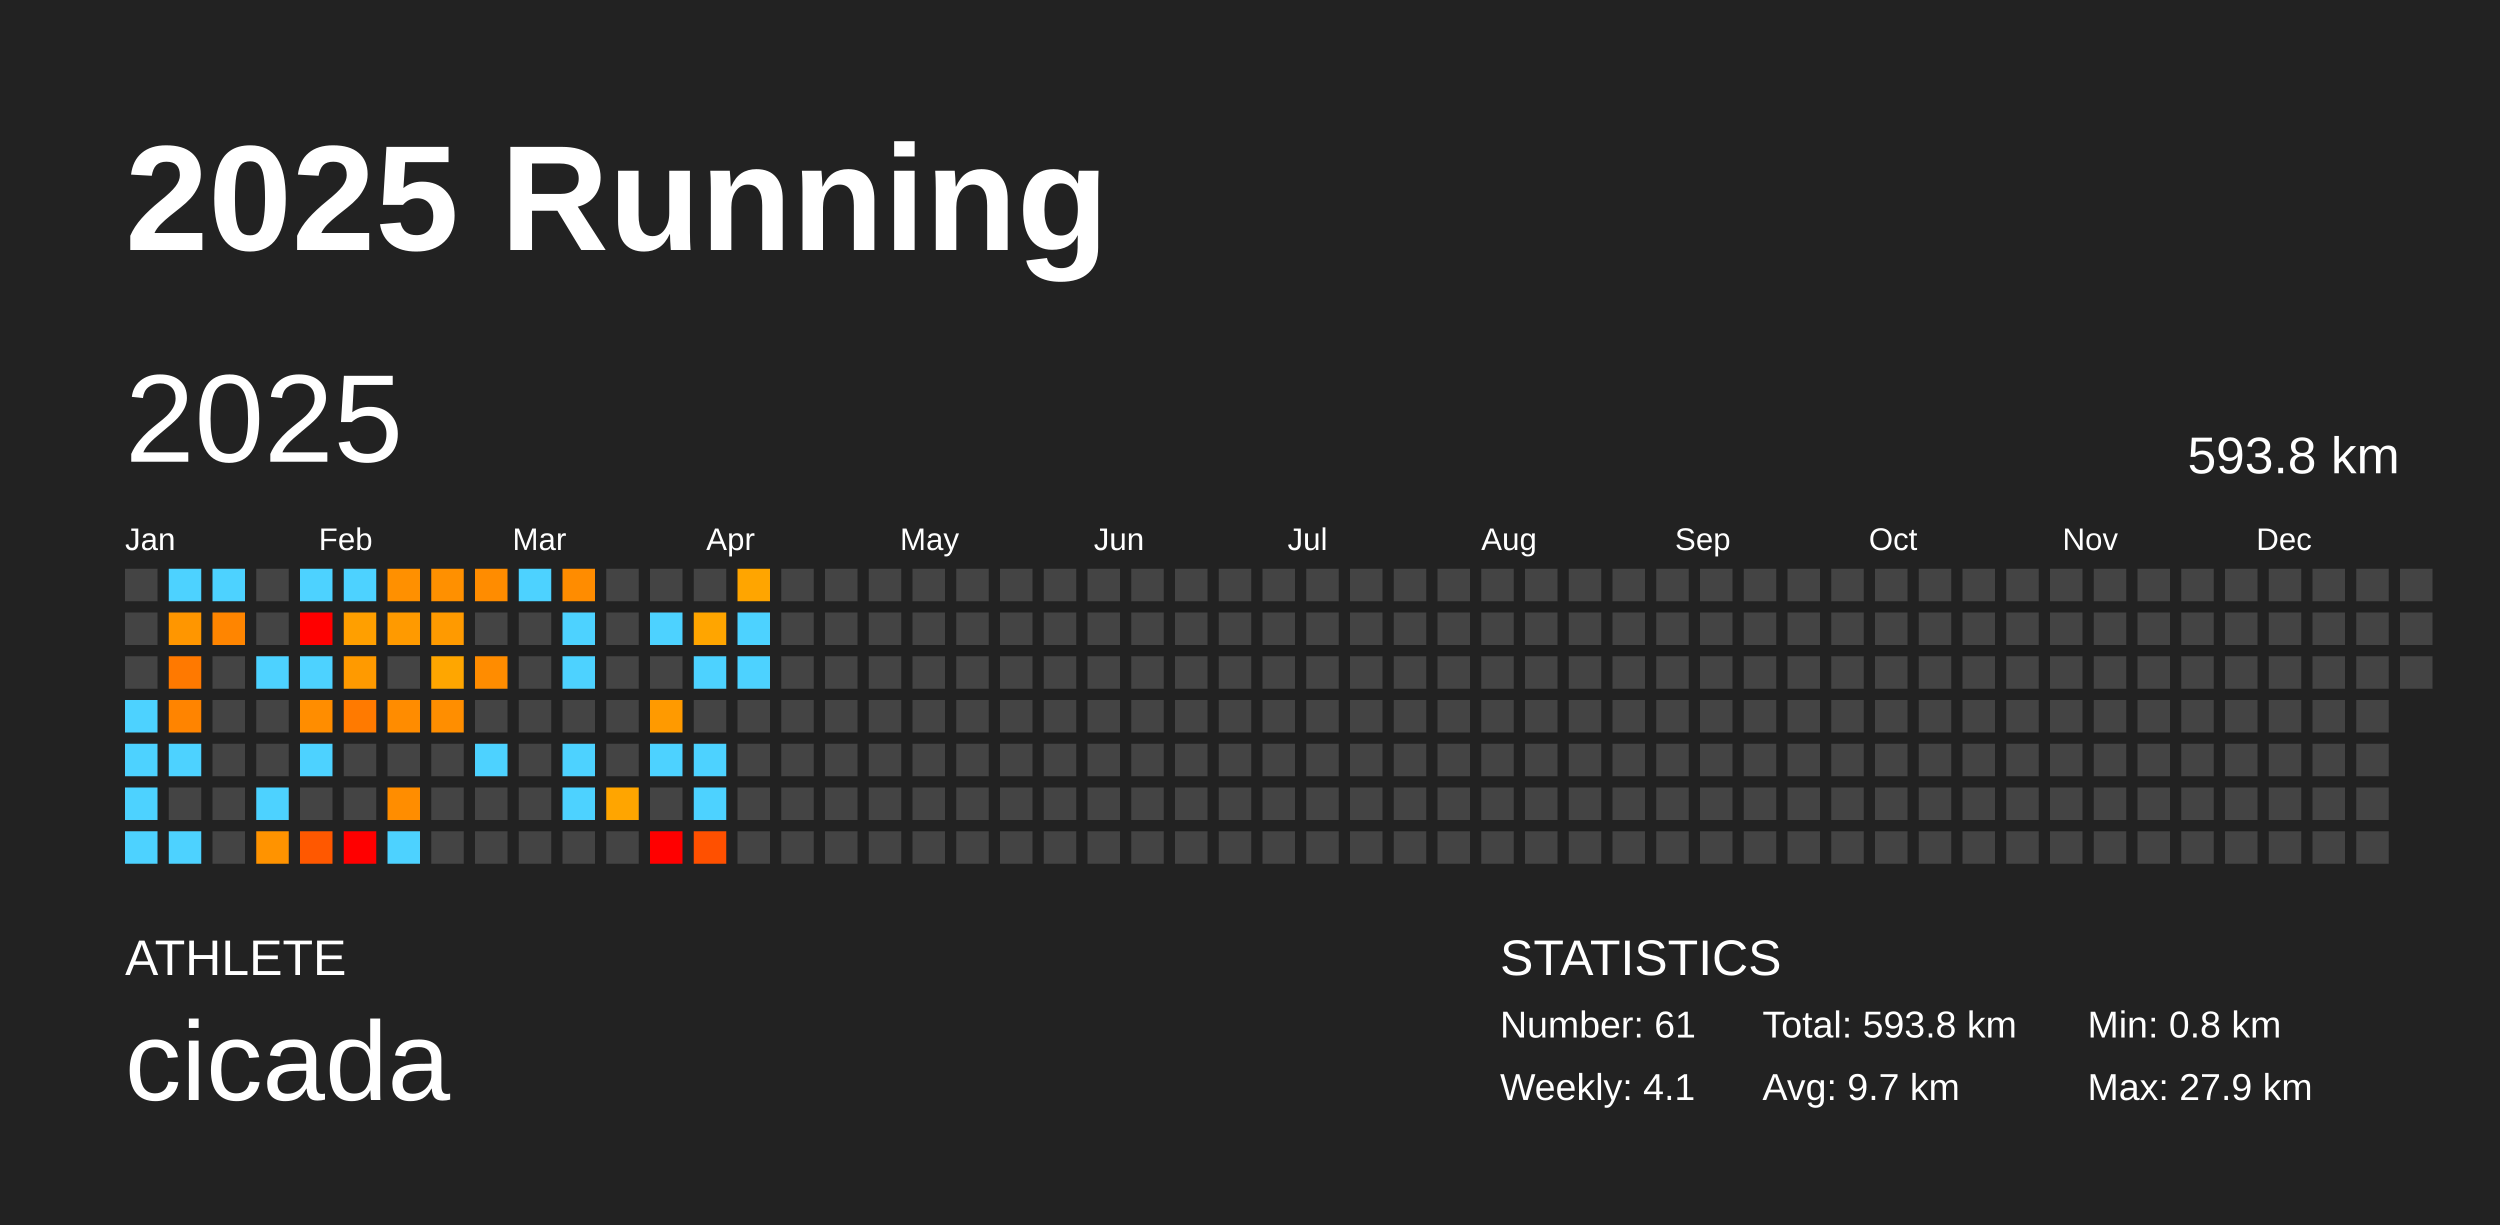
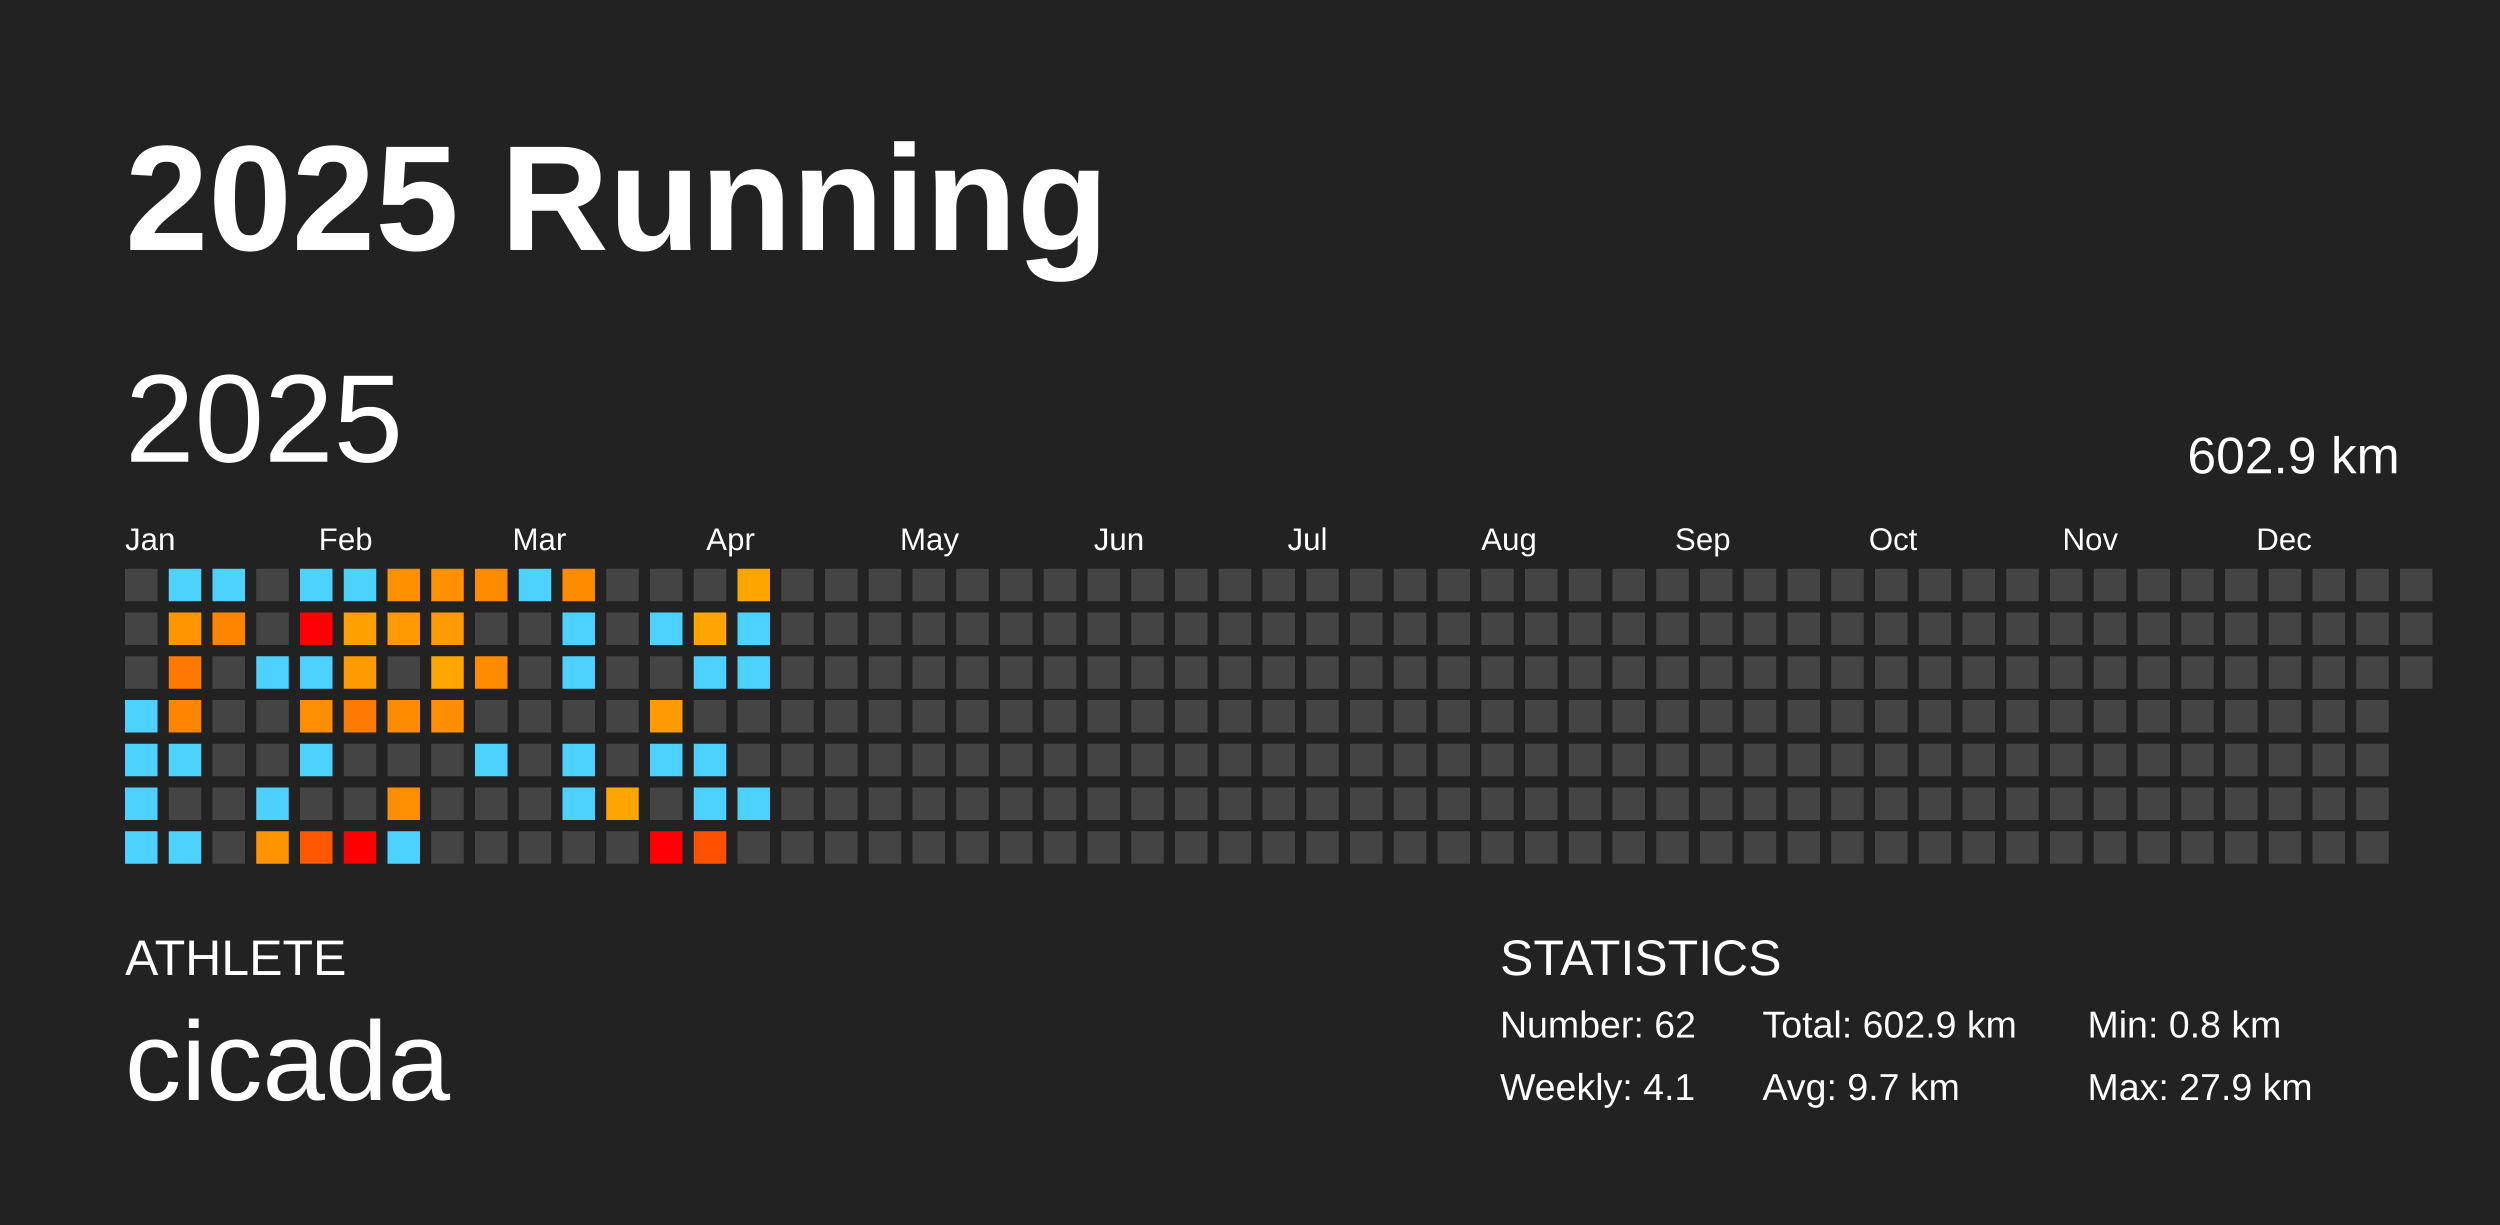
<svg xmlns="http://www.w3.org/2000/svg" baseProfile="full" height="98mm" version="1.1" viewBox="0,0,200,98" width="200mm">
  <defs />
  <rect fill="#222222" height="98" width="200" x="0" y="0" />
  <text fill="#FFFFFF" style="font-size:12px; font-family:Arial; font-weight:bold;" x="10" y="20">2025 Running</text>
  <text fill="#FFFFFF" style="font-size:4px; font-family:Arial" x="10" y="78">ATHLETE</text>
  <text fill="#FFFFFF" style="font-size:9px; font-family:Arial" x="10" y="88">cicada</text>
  <text fill="#FFFFFF" style="font-size:4px; font-family:Arial" x="120" y="78">STATISTICS</text>
-   <text fill="#FFFFFF" style="font-size:3px; font-family:Arial" x="120" y="83">Number: 61</text>
+   <text fill="#FFFFFF" style="font-size:3px; font-family:Arial" x="120" y="83">Number: 62</text>
  <text fill="#FFFFFF" style="font-size:3px; font-family:Arial" x="120" y="88">Weekly: 4.1</text>
-   <text fill="#FFFFFF" style="font-size:3px; font-family:Arial" x="141" y="83">Total: 593.8 km</text>
+   <text fill="#FFFFFF" style="font-size:3px; font-family:Arial" x="141" y="83">Total: 602.9 km</text>
  <text fill="#FFFFFF" style="font-size:3px; font-family:Arial" x="141" y="88">Avg: 9.7 km</text>
  <text fill="#FFFFFF" style="font-size:3px; font-family:Arial" x="167" y="83">Min: 0.8 km</text>
  <text fill="#FFFFFF" style="font-size:3px; font-family:Arial" x="167" y="88">Max: 27.9 km</text>
  <text dominant-baseline="hanging" fill="#FFFFFF" style="font-size:10.0px; font-family:Arial;" x="10" y="30">2025</text>
-   <text dominant-baseline="hanging" fill="#FFFFFF" style="font-size:4.125px; font-family:Arial;" x="175" y="35">593.8 km</text>
+   <text dominant-baseline="hanging" fill="#FFFFFF" style="font-size:4.125px; font-family:Arial;" x="175" y="35">602.9 km</text>
  <text fill="#FFFFFF" style="font-size:2.5px; font-family:Arial" x="10.0" y="44">Jan</text>
  <text fill="#FFFFFF" style="font-size:2.5px; font-family:Arial" x="25.5" y="44">Feb</text>
  <text fill="#FFFFFF" style="font-size:2.5px; font-family:Arial" x="41.0" y="44">Mar</text>
  <text fill="#FFFFFF" style="font-size:2.5px; font-family:Arial" x="56.5" y="44">Apr</text>
  <text fill="#FFFFFF" style="font-size:2.5px; font-family:Arial" x="72.0" y="44">May</text>
  <text fill="#FFFFFF" style="font-size:2.5px; font-family:Arial" x="87.5" y="44">Jun</text>
  <text fill="#FFFFFF" style="font-size:2.5px; font-family:Arial" x="103.0" y="44">Jul</text>
  <text fill="#FFFFFF" style="font-size:2.5px; font-family:Arial" x="118.5" y="44">Aug</text>
  <text fill="#FFFFFF" style="font-size:2.5px; font-family:Arial" x="134.0" y="44">Sep</text>
  <text fill="#FFFFFF" style="font-size:2.5px; font-family:Arial" x="149.5" y="44">Oct</text>
  <text fill="#FFFFFF" style="font-size:2.5px; font-family:Arial" x="165.0" y="44">Nov</text>
  <text fill="#FFFFFF" style="font-size:2.5px; font-family:Arial" x="180.5" y="44">Dec</text>
  <rect fill="#444444" height="2.6" width="2.6" x="10.0" y="45.5" />
  <rect fill="#444444" height="2.6" width="2.6" x="10.0" y="49.0" />
  <rect fill="#444444" height="2.6" width="2.6" x="10.0" y="52.5" />
  <rect fill="#4dd2ff" height="2.6" width="2.6" x="10.0" y="56.0" />
  <rect fill="#4dd2ff" height="2.6" width="2.6" x="10.0" y="59.5" />
  <rect fill="#4dd2ff" height="2.6" width="2.6" x="10.0" y="63.0" />
  <rect fill="#4dd2ff" height="2.6" width="2.6" x="10.0" y="66.5" />
  <rect fill="#4dd2ff" height="2.6" width="2.6" x="13.5" y="45.5" />
  <rect fill="#ff9600" height="2.6" width="2.6" x="13.5" y="49.0" />
  <rect fill="#ff7900" height="2.6" width="2.6" x="13.5" y="52.5" />
  <rect fill="#ff8400" height="2.6" width="2.6" x="13.5" y="56.0" />
  <rect fill="#4dd2ff" height="2.6" width="2.6" x="13.5" y="59.5" />
  <rect fill="#444444" height="2.6" width="2.6" x="13.5" y="63.0" />
  <rect fill="#4dd2ff" height="2.6" width="2.6" x="13.5" y="66.5" />
  <rect fill="#4dd2ff" height="2.6" width="2.6" x="17.0" y="45.5" />
  <rect fill="#ff8500" height="2.6" width="2.6" x="17.0" y="49.0" />
  <rect fill="#444444" height="2.6" width="2.6" x="17.0" y="52.5" />
  <rect fill="#444444" height="2.6" width="2.6" x="17.0" y="56.0" />
  <rect fill="#444444" height="2.6" width="2.6" x="17.0" y="59.5" />
  <rect fill="#444444" height="2.6" width="2.6" x="17.0" y="63.0" />
  <rect fill="#444444" height="2.6" width="2.6" x="17.0" y="66.5" />
  <rect fill="#444444" height="2.6" width="2.6" x="20.5" y="45.5" />
  <rect fill="#444444" height="2.6" width="2.6" x="20.5" y="49.0" />
  <rect fill="#4dd2ff" height="2.6" width="2.6" x="20.5" y="52.5" />
  <rect fill="#444444" height="2.6" width="2.6" x="20.5" y="56.0" />
  <rect fill="#444444" height="2.6" width="2.6" x="20.5" y="59.5" />
  <rect fill="#4dd2ff" height="2.6" width="2.6" x="20.5" y="63.0" />
  <rect fill="#ff9300" height="2.6" width="2.6" x="20.5" y="66.5" />
  <rect fill="#4dd2ff" height="2.6" width="2.6" x="24.0" y="45.5" />
  <rect fill="red" height="2.6" width="2.6" x="24.0" y="49.0" />
  <rect fill="#4dd2ff" height="2.6" width="2.6" x="24.0" y="52.5" />
  <rect fill="#ff8d00" height="2.6" width="2.6" x="24.0" y="56.0" />
  <rect fill="#4dd2ff" height="2.6" width="2.6" x="24.0" y="59.5" />
  <rect fill="#444444" height="2.6" width="2.6" x="24.0" y="63.0" />
  <rect fill="#ff5800" height="2.6" width="2.6" x="24.0" y="66.5" />
  <rect fill="#4dd2ff" height="2.6" width="2.6" x="27.5" y="45.5" />
  <rect fill="#ff9f00" height="2.6" width="2.6" x="27.5" y="49.0" />
  <rect fill="#ff9a00" height="2.6" width="2.6" x="27.5" y="52.5" />
  <rect fill="#ff7a00" height="2.6" width="2.6" x="27.5" y="56.0" />
  <rect fill="#444444" height="2.6" width="2.6" x="27.5" y="59.5" />
  <rect fill="#444444" height="2.6" width="2.6" x="27.5" y="63.0" />
  <rect fill="red" height="2.6" width="2.6" x="27.5" y="66.5" />
  <rect fill="#ff9000" height="2.6" width="2.6" x="31.0" y="45.5" />
  <rect fill="#ff9a00" height="2.6" width="2.6" x="31.0" y="49.0" />
  <rect fill="#444444" height="2.6" width="2.6" x="31.0" y="52.5" />
  <rect fill="#ff8c00" height="2.6" width="2.6" x="31.0" y="56.0" />
  <rect fill="#444444" height="2.6" width="2.6" x="31.0" y="59.5" />
  <rect fill="#ff8d00" height="2.6" width="2.6" x="31.0" y="63.0" />
  <rect fill="#4dd2ff" height="2.6" width="2.6" x="31.0" y="66.5" />
  <rect fill="#ff9000" height="2.6" width="2.6" x="34.5" y="45.5" />
  <rect fill="#ff9a00" height="2.6" width="2.6" x="34.5" y="49.0" />
  <rect fill="#ffa600" height="2.6" width="2.6" x="34.5" y="52.5" />
  <rect fill="#ff8e00" height="2.6" width="2.6" x="34.5" y="56.0" />
  <rect fill="#444444" height="2.6" width="2.6" x="34.5" y="59.5" />
  <rect fill="#444444" height="2.6" width="2.6" x="34.5" y="63.0" />
  <rect fill="#444444" height="2.6" width="2.6" x="34.5" y="66.5" />
  <rect fill="#ff8c00" height="2.6" width="2.6" x="38.0" y="45.5" />
  <rect fill="#444444" height="2.6" width="2.6" x="38.0" y="49.0" />
  <rect fill="#ff8c00" height="2.6" width="2.6" x="38.0" y="52.5" />
  <rect fill="#444444" height="2.6" width="2.6" x="38.0" y="56.0" />
  <rect fill="#4dd2ff" height="2.6" width="2.6" x="38.0" y="59.5" />
  <rect fill="#444444" height="2.6" width="2.6" x="38.0" y="63.0" />
  <rect fill="#444444" height="2.6" width="2.6" x="38.0" y="66.5" />
  <rect fill="#4dd2ff" height="2.6" width="2.6" x="41.5" y="45.5" />
  <rect fill="#444444" height="2.6" width="2.6" x="41.5" y="49.0" />
  <rect fill="#444444" height="2.6" width="2.6" x="41.5" y="52.5" />
  <rect fill="#444444" height="2.6" width="2.6" x="41.5" y="56.0" />
  <rect fill="#444444" height="2.6" width="2.6" x="41.5" y="59.5" />
  <rect fill="#444444" height="2.6" width="2.6" x="41.5" y="63.0" />
  <rect fill="#444444" height="2.6" width="2.6" x="41.5" y="66.5" />
  <rect fill="#ff8c00" height="2.6" width="2.6" x="45.0" y="45.5" />
  <rect fill="#4dd2ff" height="2.6" width="2.6" x="45.0" y="49.0" />
  <rect fill="#4dd2ff" height="2.6" width="2.6" x="45.0" y="52.5" />
  <rect fill="#444444" height="2.6" width="2.6" x="45.0" y="56.0" />
  <rect fill="#4dd2ff" height="2.6" width="2.6" x="45.0" y="59.5" />
  <rect fill="#4dd2ff" height="2.6" width="2.6" x="45.0" y="63.0" />
  <rect fill="#444444" height="2.6" width="2.6" x="45.0" y="66.5" />
  <rect fill="#444444" height="2.6" width="2.6" x="48.5" y="45.5" />
  <rect fill="#444444" height="2.6" width="2.6" x="48.5" y="49.0" />
  <rect fill="#444444" height="2.6" width="2.6" x="48.5" y="52.5" />
  <rect fill="#444444" height="2.6" width="2.6" x="48.5" y="56.0" />
  <rect fill="#444444" height="2.6" width="2.6" x="48.5" y="59.5" />
  <rect fill="#ffa500" height="2.6" width="2.6" x="48.5" y="63.0" />
  <rect fill="#444444" height="2.6" width="2.6" x="48.5" y="66.5" />
  <rect fill="#444444" height="2.6" width="2.6" x="52.0" y="45.5" />
  <rect fill="#4dd2ff" height="2.6" width="2.6" x="52.0" y="49.0" />
  <rect fill="#444444" height="2.6" width="2.6" x="52.0" y="52.5" />
  <rect fill="#ff9a00" height="2.6" width="2.6" x="52.0" y="56.0" />
  <rect fill="#4dd2ff" height="2.6" width="2.6" x="52.0" y="59.5" />
  <rect fill="#444444" height="2.6" width="2.6" x="52.0" y="63.0" />
  <rect fill="red" height="2.6" width="2.6" x="52.0" y="66.5" />
  <rect fill="#444444" height="2.6" width="2.6" x="55.5" y="45.5" />
  <rect fill="#ffa500" height="2.6" width="2.6" x="55.5" y="49.0" />
  <rect fill="#4dd2ff" height="2.6" width="2.6" x="55.5" y="52.5" />
  <rect fill="#444444" height="2.6" width="2.6" x="55.5" y="56.0" />
  <rect fill="#4dd2ff" height="2.6" width="2.6" x="55.5" y="59.5" />
  <rect fill="#4dd2ff" height="2.6" width="2.6" x="55.5" y="63.0" />
  <rect fill="#ff5000" height="2.6" width="2.6" x="55.5" y="66.5" />
  <rect fill="#ffa500" height="2.6" width="2.6" x="59.0" y="45.5" />
  <rect fill="#4dd2ff" height="2.6" width="2.6" x="59.0" y="49.0" />
  <rect fill="#4dd2ff" height="2.6" width="2.6" x="59.0" y="52.5" />
  <rect fill="#444444" height="2.6" width="2.6" x="59.0" y="56.0" />
  <rect fill="#444444" height="2.6" width="2.6" x="59.0" y="59.5" />
-   <rect fill="#444444" height="2.6" width="2.6" x="59.0" y="63.0" />
+   <rect fill="#4dd2ff" height="2.6" width="2.6" x="59.0" y="63.0" />
  <rect fill="#444444" height="2.6" width="2.6" x="59.0" y="66.5" />
  <rect fill="#444444" height="2.6" width="2.6" x="62.5" y="45.5" />
  <rect fill="#444444" height="2.6" width="2.6" x="62.5" y="49.0" />
  <rect fill="#444444" height="2.6" width="2.6" x="62.5" y="52.5" />
  <rect fill="#444444" height="2.6" width="2.6" x="62.5" y="56.0" />
  <rect fill="#444444" height="2.6" width="2.6" x="62.5" y="59.5" />
  <rect fill="#444444" height="2.6" width="2.6" x="62.5" y="63.0" />
  <rect fill="#444444" height="2.6" width="2.6" x="62.5" y="66.5" />
  <rect fill="#444444" height="2.6" width="2.6" x="66.0" y="45.5" />
  <rect fill="#444444" height="2.6" width="2.6" x="66.0" y="49.0" />
  <rect fill="#444444" height="2.6" width="2.6" x="66.0" y="52.5" />
  <rect fill="#444444" height="2.6" width="2.6" x="66.0" y="56.0" />
  <rect fill="#444444" height="2.6" width="2.6" x="66.0" y="59.5" />
  <rect fill="#444444" height="2.6" width="2.6" x="66.0" y="63.0" />
  <rect fill="#444444" height="2.6" width="2.6" x="66.0" y="66.5" />
  <rect fill="#444444" height="2.6" width="2.6" x="69.5" y="45.5" />
  <rect fill="#444444" height="2.6" width="2.6" x="69.5" y="49.0" />
  <rect fill="#444444" height="2.6" width="2.6" x="69.5" y="52.5" />
  <rect fill="#444444" height="2.6" width="2.6" x="69.5" y="56.0" />
  <rect fill="#444444" height="2.6" width="2.6" x="69.5" y="59.5" />
  <rect fill="#444444" height="2.6" width="2.6" x="69.5" y="63.0" />
  <rect fill="#444444" height="2.6" width="2.6" x="69.5" y="66.5" />
  <rect fill="#444444" height="2.6" width="2.6" x="73.0" y="45.5" />
  <rect fill="#444444" height="2.6" width="2.6" x="73.0" y="49.0" />
  <rect fill="#444444" height="2.6" width="2.6" x="73.0" y="52.5" />
  <rect fill="#444444" height="2.6" width="2.6" x="73.0" y="56.0" />
  <rect fill="#444444" height="2.6" width="2.6" x="73.0" y="59.5" />
  <rect fill="#444444" height="2.6" width="2.6" x="73.0" y="63.0" />
  <rect fill="#444444" height="2.6" width="2.6" x="73.0" y="66.5" />
  <rect fill="#444444" height="2.6" width="2.6" x="76.5" y="45.5" />
  <rect fill="#444444" height="2.6" width="2.6" x="76.5" y="49.0" />
  <rect fill="#444444" height="2.6" width="2.6" x="76.5" y="52.5" />
  <rect fill="#444444" height="2.6" width="2.6" x="76.5" y="56.0" />
  <rect fill="#444444" height="2.6" width="2.6" x="76.5" y="59.5" />
  <rect fill="#444444" height="2.6" width="2.6" x="76.5" y="63.0" />
  <rect fill="#444444" height="2.6" width="2.6" x="76.5" y="66.5" />
  <rect fill="#444444" height="2.6" width="2.6" x="80.0" y="45.5" />
  <rect fill="#444444" height="2.6" width="2.6" x="80.0" y="49.0" />
  <rect fill="#444444" height="2.6" width="2.6" x="80.0" y="52.5" />
  <rect fill="#444444" height="2.6" width="2.6" x="80.0" y="56.0" />
  <rect fill="#444444" height="2.6" width="2.6" x="80.0" y="59.5" />
  <rect fill="#444444" height="2.6" width="2.6" x="80.0" y="63.0" />
  <rect fill="#444444" height="2.6" width="2.6" x="80.0" y="66.5" />
  <rect fill="#444444" height="2.6" width="2.6" x="83.5" y="45.5" />
  <rect fill="#444444" height="2.6" width="2.6" x="83.5" y="49.0" />
  <rect fill="#444444" height="2.6" width="2.6" x="83.5" y="52.5" />
  <rect fill="#444444" height="2.6" width="2.6" x="83.5" y="56.0" />
  <rect fill="#444444" height="2.6" width="2.6" x="83.5" y="59.5" />
  <rect fill="#444444" height="2.6" width="2.6" x="83.5" y="63.0" />
  <rect fill="#444444" height="2.6" width="2.6" x="83.5" y="66.5" />
  <rect fill="#444444" height="2.6" width="2.6" x="87.0" y="45.5" />
  <rect fill="#444444" height="2.6" width="2.6" x="87.0" y="49.0" />
  <rect fill="#444444" height="2.6" width="2.6" x="87.0" y="52.5" />
  <rect fill="#444444" height="2.6" width="2.6" x="87.0" y="56.0" />
  <rect fill="#444444" height="2.6" width="2.6" x="87.0" y="59.5" />
  <rect fill="#444444" height="2.6" width="2.6" x="87.0" y="63.0" />
  <rect fill="#444444" height="2.6" width="2.6" x="87.0" y="66.5" />
  <rect fill="#444444" height="2.6" width="2.6" x="90.5" y="45.5" />
  <rect fill="#444444" height="2.6" width="2.6" x="90.5" y="49.0" />
  <rect fill="#444444" height="2.6" width="2.6" x="90.5" y="52.5" />
  <rect fill="#444444" height="2.6" width="2.6" x="90.5" y="56.0" />
  <rect fill="#444444" height="2.6" width="2.6" x="90.5" y="59.5" />
  <rect fill="#444444" height="2.6" width="2.6" x="90.5" y="63.0" />
  <rect fill="#444444" height="2.6" width="2.6" x="90.5" y="66.5" />
  <rect fill="#444444" height="2.6" width="2.6" x="94.0" y="45.5" />
  <rect fill="#444444" height="2.6" width="2.6" x="94.0" y="49.0" />
  <rect fill="#444444" height="2.6" width="2.6" x="94.0" y="52.5" />
  <rect fill="#444444" height="2.6" width="2.6" x="94.0" y="56.0" />
  <rect fill="#444444" height="2.6" width="2.6" x="94.0" y="59.5" />
  <rect fill="#444444" height="2.6" width="2.6" x="94.0" y="63.0" />
  <rect fill="#444444" height="2.6" width="2.6" x="94.0" y="66.5" />
  <rect fill="#444444" height="2.6" width="2.6" x="97.5" y="45.5" />
  <rect fill="#444444" height="2.6" width="2.6" x="97.5" y="49.0" />
  <rect fill="#444444" height="2.6" width="2.6" x="97.5" y="52.5" />
  <rect fill="#444444" height="2.6" width="2.6" x="97.5" y="56.0" />
  <rect fill="#444444" height="2.6" width="2.6" x="97.5" y="59.5" />
  <rect fill="#444444" height="2.6" width="2.6" x="97.5" y="63.0" />
  <rect fill="#444444" height="2.6" width="2.6" x="97.5" y="66.5" />
  <rect fill="#444444" height="2.6" width="2.6" x="101.0" y="45.5" />
  <rect fill="#444444" height="2.6" width="2.6" x="101.0" y="49.0" />
  <rect fill="#444444" height="2.6" width="2.6" x="101.0" y="52.5" />
  <rect fill="#444444" height="2.6" width="2.6" x="101.0" y="56.0" />
  <rect fill="#444444" height="2.6" width="2.6" x="101.0" y="59.5" />
  <rect fill="#444444" height="2.6" width="2.6" x="101.0" y="63.0" />
  <rect fill="#444444" height="2.6" width="2.6" x="101.0" y="66.5" />
  <rect fill="#444444" height="2.6" width="2.6" x="104.5" y="45.5" />
  <rect fill="#444444" height="2.6" width="2.6" x="104.5" y="49.0" />
  <rect fill="#444444" height="2.6" width="2.6" x="104.5" y="52.5" />
  <rect fill="#444444" height="2.6" width="2.6" x="104.5" y="56.0" />
  <rect fill="#444444" height="2.6" width="2.6" x="104.5" y="59.5" />
  <rect fill="#444444" height="2.6" width="2.6" x="104.5" y="63.0" />
  <rect fill="#444444" height="2.6" width="2.6" x="104.5" y="66.5" />
  <rect fill="#444444" height="2.6" width="2.6" x="108.0" y="45.5" />
  <rect fill="#444444" height="2.6" width="2.6" x="108.0" y="49.0" />
  <rect fill="#444444" height="2.6" width="2.6" x="108.0" y="52.5" />
  <rect fill="#444444" height="2.6" width="2.6" x="108.0" y="56.0" />
  <rect fill="#444444" height="2.6" width="2.6" x="108.0" y="59.5" />
  <rect fill="#444444" height="2.6" width="2.6" x="108.0" y="63.0" />
  <rect fill="#444444" height="2.6" width="2.6" x="108.0" y="66.5" />
  <rect fill="#444444" height="2.6" width="2.6" x="111.5" y="45.5" />
  <rect fill="#444444" height="2.6" width="2.6" x="111.5" y="49.0" />
  <rect fill="#444444" height="2.6" width="2.6" x="111.5" y="52.5" />
  <rect fill="#444444" height="2.6" width="2.6" x="111.5" y="56.0" />
  <rect fill="#444444" height="2.6" width="2.6" x="111.5" y="59.5" />
  <rect fill="#444444" height="2.6" width="2.6" x="111.5" y="63.0" />
  <rect fill="#444444" height="2.6" width="2.6" x="111.5" y="66.5" />
  <rect fill="#444444" height="2.6" width="2.6" x="115.0" y="45.5" />
  <rect fill="#444444" height="2.6" width="2.6" x="115.0" y="49.0" />
  <rect fill="#444444" height="2.6" width="2.6" x="115.0" y="52.5" />
  <rect fill="#444444" height="2.6" width="2.6" x="115.0" y="56.0" />
  <rect fill="#444444" height="2.6" width="2.6" x="115.0" y="59.5" />
  <rect fill="#444444" height="2.6" width="2.6" x="115.0" y="63.0" />
  <rect fill="#444444" height="2.6" width="2.6" x="115.0" y="66.5" />
  <rect fill="#444444" height="2.6" width="2.6" x="118.5" y="45.5" />
  <rect fill="#444444" height="2.6" width="2.6" x="118.5" y="49.0" />
  <rect fill="#444444" height="2.6" width="2.6" x="118.5" y="52.5" />
  <rect fill="#444444" height="2.6" width="2.6" x="118.5" y="56.0" />
  <rect fill="#444444" height="2.6" width="2.6" x="118.5" y="59.5" />
  <rect fill="#444444" height="2.6" width="2.6" x="118.5" y="63.0" />
  <rect fill="#444444" height="2.6" width="2.6" x="118.5" y="66.5" />
  <rect fill="#444444" height="2.6" width="2.6" x="122.0" y="45.5" />
  <rect fill="#444444" height="2.6" width="2.6" x="122.0" y="49.0" />
  <rect fill="#444444" height="2.6" width="2.6" x="122.0" y="52.5" />
  <rect fill="#444444" height="2.6" width="2.6" x="122.0" y="56.0" />
  <rect fill="#444444" height="2.6" width="2.6" x="122.0" y="59.5" />
  <rect fill="#444444" height="2.6" width="2.6" x="122.0" y="63.0" />
  <rect fill="#444444" height="2.6" width="2.6" x="122.0" y="66.5" />
  <rect fill="#444444" height="2.6" width="2.6" x="125.5" y="45.5" />
  <rect fill="#444444" height="2.6" width="2.6" x="125.5" y="49.0" />
  <rect fill="#444444" height="2.6" width="2.6" x="125.5" y="52.5" />
  <rect fill="#444444" height="2.6" width="2.6" x="125.5" y="56.0" />
  <rect fill="#444444" height="2.6" width="2.6" x="125.5" y="59.5" />
  <rect fill="#444444" height="2.6" width="2.6" x="125.5" y="63.0" />
  <rect fill="#444444" height="2.6" width="2.6" x="125.5" y="66.5" />
  <rect fill="#444444" height="2.6" width="2.6" x="129.0" y="45.5" />
  <rect fill="#444444" height="2.6" width="2.6" x="129.0" y="49.0" />
  <rect fill="#444444" height="2.6" width="2.6" x="129.0" y="52.5" />
  <rect fill="#444444" height="2.6" width="2.6" x="129.0" y="56.0" />
  <rect fill="#444444" height="2.6" width="2.6" x="129.0" y="59.5" />
  <rect fill="#444444" height="2.6" width="2.6" x="129.0" y="63.0" />
  <rect fill="#444444" height="2.6" width="2.6" x="129.0" y="66.5" />
  <rect fill="#444444" height="2.6" width="2.6" x="132.5" y="45.5" />
  <rect fill="#444444" height="2.6" width="2.6" x="132.5" y="49.0" />
  <rect fill="#444444" height="2.6" width="2.6" x="132.5" y="52.5" />
  <rect fill="#444444" height="2.6" width="2.6" x="132.5" y="56.0" />
  <rect fill="#444444" height="2.6" width="2.6" x="132.5" y="59.5" />
  <rect fill="#444444" height="2.6" width="2.6" x="132.5" y="63.0" />
  <rect fill="#444444" height="2.6" width="2.6" x="132.5" y="66.5" />
  <rect fill="#444444" height="2.6" width="2.6" x="136.0" y="45.5" />
  <rect fill="#444444" height="2.6" width="2.6" x="136.0" y="49.0" />
  <rect fill="#444444" height="2.6" width="2.6" x="136.0" y="52.5" />
  <rect fill="#444444" height="2.6" width="2.6" x="136.0" y="56.0" />
  <rect fill="#444444" height="2.6" width="2.6" x="136.0" y="59.5" />
  <rect fill="#444444" height="2.6" width="2.6" x="136.0" y="63.0" />
  <rect fill="#444444" height="2.6" width="2.6" x="136.0" y="66.5" />
  <rect fill="#444444" height="2.6" width="2.6" x="139.5" y="45.5" />
  <rect fill="#444444" height="2.6" width="2.6" x="139.5" y="49.0" />
  <rect fill="#444444" height="2.6" width="2.6" x="139.5" y="52.5" />
  <rect fill="#444444" height="2.6" width="2.6" x="139.5" y="56.0" />
  <rect fill="#444444" height="2.6" width="2.6" x="139.5" y="59.5" />
  <rect fill="#444444" height="2.6" width="2.6" x="139.5" y="63.0" />
  <rect fill="#444444" height="2.6" width="2.6" x="139.5" y="66.5" />
  <rect fill="#444444" height="2.6" width="2.6" x="143.0" y="45.5" />
  <rect fill="#444444" height="2.6" width="2.6" x="143.0" y="49.0" />
  <rect fill="#444444" height="2.6" width="2.6" x="143.0" y="52.5" />
  <rect fill="#444444" height="2.6" width="2.6" x="143.0" y="56.0" />
  <rect fill="#444444" height="2.6" width="2.6" x="143.0" y="59.5" />
  <rect fill="#444444" height="2.6" width="2.6" x="143.0" y="63.0" />
  <rect fill="#444444" height="2.6" width="2.6" x="143.0" y="66.5" />
  <rect fill="#444444" height="2.6" width="2.6" x="146.5" y="45.5" />
  <rect fill="#444444" height="2.6" width="2.6" x="146.5" y="49.0" />
  <rect fill="#444444" height="2.6" width="2.6" x="146.5" y="52.5" />
  <rect fill="#444444" height="2.6" width="2.6" x="146.5" y="56.0" />
  <rect fill="#444444" height="2.6" width="2.6" x="146.5" y="59.5" />
  <rect fill="#444444" height="2.6" width="2.6" x="146.5" y="63.0" />
  <rect fill="#444444" height="2.6" width="2.6" x="146.5" y="66.5" />
  <rect fill="#444444" height="2.6" width="2.6" x="150.0" y="45.5" />
  <rect fill="#444444" height="2.6" width="2.6" x="150.0" y="49.0" />
  <rect fill="#444444" height="2.6" width="2.6" x="150.0" y="52.5" />
  <rect fill="#444444" height="2.6" width="2.6" x="150.0" y="56.0" />
  <rect fill="#444444" height="2.6" width="2.6" x="150.0" y="59.5" />
  <rect fill="#444444" height="2.6" width="2.6" x="150.0" y="63.0" />
  <rect fill="#444444" height="2.6" width="2.6" x="150.0" y="66.5" />
  <rect fill="#444444" height="2.6" width="2.6" x="153.5" y="45.5" />
  <rect fill="#444444" height="2.6" width="2.6" x="153.5" y="49.0" />
  <rect fill="#444444" height="2.6" width="2.6" x="153.5" y="52.5" />
  <rect fill="#444444" height="2.6" width="2.6" x="153.5" y="56.0" />
  <rect fill="#444444" height="2.6" width="2.6" x="153.5" y="59.5" />
  <rect fill="#444444" height="2.6" width="2.6" x="153.5" y="63.0" />
  <rect fill="#444444" height="2.6" width="2.6" x="153.5" y="66.5" />
  <rect fill="#444444" height="2.6" width="2.6" x="157.0" y="45.5" />
  <rect fill="#444444" height="2.6" width="2.6" x="157.0" y="49.0" />
  <rect fill="#444444" height="2.6" width="2.6" x="157.0" y="52.5" />
  <rect fill="#444444" height="2.6" width="2.6" x="157.0" y="56.0" />
  <rect fill="#444444" height="2.6" width="2.6" x="157.0" y="59.5" />
  <rect fill="#444444" height="2.6" width="2.6" x="157.0" y="63.0" />
  <rect fill="#444444" height="2.6" width="2.6" x="157.0" y="66.5" />
  <rect fill="#444444" height="2.6" width="2.6" x="160.5" y="45.5" />
  <rect fill="#444444" height="2.6" width="2.6" x="160.5" y="49.0" />
  <rect fill="#444444" height="2.6" width="2.6" x="160.5" y="52.5" />
  <rect fill="#444444" height="2.6" width="2.6" x="160.5" y="56.0" />
  <rect fill="#444444" height="2.6" width="2.6" x="160.5" y="59.5" />
  <rect fill="#444444" height="2.6" width="2.6" x="160.5" y="63.0" />
  <rect fill="#444444" height="2.6" width="2.6" x="160.5" y="66.5" />
  <rect fill="#444444" height="2.6" width="2.6" x="164.0" y="45.5" />
  <rect fill="#444444" height="2.6" width="2.6" x="164.0" y="49.0" />
  <rect fill="#444444" height="2.6" width="2.6" x="164.0" y="52.5" />
  <rect fill="#444444" height="2.6" width="2.6" x="164.0" y="56.0" />
  <rect fill="#444444" height="2.6" width="2.6" x="164.0" y="59.5" />
  <rect fill="#444444" height="2.6" width="2.6" x="164.0" y="63.0" />
  <rect fill="#444444" height="2.6" width="2.6" x="164.0" y="66.5" />
  <rect fill="#444444" height="2.6" width="2.6" x="167.5" y="45.5" />
  <rect fill="#444444" height="2.6" width="2.6" x="167.5" y="49.0" />
  <rect fill="#444444" height="2.6" width="2.6" x="167.5" y="52.5" />
  <rect fill="#444444" height="2.6" width="2.6" x="167.5" y="56.0" />
  <rect fill="#444444" height="2.6" width="2.6" x="167.5" y="59.5" />
  <rect fill="#444444" height="2.6" width="2.6" x="167.5" y="63.0" />
  <rect fill="#444444" height="2.6" width="2.6" x="167.5" y="66.5" />
  <rect fill="#444444" height="2.6" width="2.6" x="171.0" y="45.5" />
  <rect fill="#444444" height="2.6" width="2.6" x="171.0" y="49.0" />
  <rect fill="#444444" height="2.6" width="2.6" x="171.0" y="52.5" />
  <rect fill="#444444" height="2.6" width="2.6" x="171.0" y="56.0" />
  <rect fill="#444444" height="2.6" width="2.6" x="171.0" y="59.5" />
  <rect fill="#444444" height="2.6" width="2.6" x="171.0" y="63.0" />
  <rect fill="#444444" height="2.6" width="2.6" x="171.0" y="66.5" />
  <rect fill="#444444" height="2.6" width="2.6" x="174.5" y="45.5" />
  <rect fill="#444444" height="2.6" width="2.6" x="174.5" y="49.0" />
  <rect fill="#444444" height="2.6" width="2.6" x="174.5" y="52.5" />
  <rect fill="#444444" height="2.6" width="2.6" x="174.5" y="56.0" />
  <rect fill="#444444" height="2.6" width="2.6" x="174.5" y="59.5" />
  <rect fill="#444444" height="2.6" width="2.6" x="174.5" y="63.0" />
  <rect fill="#444444" height="2.6" width="2.6" x="174.5" y="66.5" />
  <rect fill="#444444" height="2.6" width="2.6" x="178.0" y="45.5" />
  <rect fill="#444444" height="2.6" width="2.6" x="178.0" y="49.0" />
  <rect fill="#444444" height="2.6" width="2.6" x="178.0" y="52.5" />
  <rect fill="#444444" height="2.6" width="2.6" x="178.0" y="56.0" />
  <rect fill="#444444" height="2.6" width="2.6" x="178.0" y="59.5" />
  <rect fill="#444444" height="2.6" width="2.6" x="178.0" y="63.0" />
  <rect fill="#444444" height="2.6" width="2.6" x="178.0" y="66.5" />
  <rect fill="#444444" height="2.6" width="2.6" x="181.5" y="45.5" />
  <rect fill="#444444" height="2.6" width="2.6" x="181.5" y="49.0" />
  <rect fill="#444444" height="2.6" width="2.6" x="181.5" y="52.5" />
  <rect fill="#444444" height="2.6" width="2.6" x="181.5" y="56.0" />
  <rect fill="#444444" height="2.6" width="2.6" x="181.5" y="59.5" />
  <rect fill="#444444" height="2.6" width="2.6" x="181.5" y="63.0" />
  <rect fill="#444444" height="2.6" width="2.6" x="181.5" y="66.5" />
  <rect fill="#444444" height="2.6" width="2.6" x="185.0" y="45.5" />
  <rect fill="#444444" height="2.6" width="2.6" x="185.0" y="49.0" />
  <rect fill="#444444" height="2.6" width="2.6" x="185.0" y="52.5" />
  <rect fill="#444444" height="2.6" width="2.6" x="185.0" y="56.0" />
  <rect fill="#444444" height="2.6" width="2.6" x="185.0" y="59.5" />
  <rect fill="#444444" height="2.6" width="2.6" x="185.0" y="63.0" />
  <rect fill="#444444" height="2.6" width="2.6" x="185.0" y="66.5" />
  <rect fill="#444444" height="2.6" width="2.6" x="188.5" y="45.5" />
  <rect fill="#444444" height="2.6" width="2.6" x="188.5" y="49.0" />
  <rect fill="#444444" height="2.6" width="2.6" x="188.5" y="52.5" />
  <rect fill="#444444" height="2.6" width="2.6" x="188.5" y="56.0" />
  <rect fill="#444444" height="2.6" width="2.6" x="188.5" y="59.5" />
  <rect fill="#444444" height="2.6" width="2.6" x="188.5" y="63.0" />
  <rect fill="#444444" height="2.6" width="2.6" x="188.5" y="66.5" />
  <rect fill="#444444" height="2.6" width="2.6" x="192.0" y="45.5" />
  <rect fill="#444444" height="2.6" width="2.6" x="192.0" y="49.0" />
  <rect fill="#444444" height="2.6" width="2.6" x="192.0" y="52.5" />
</svg>
